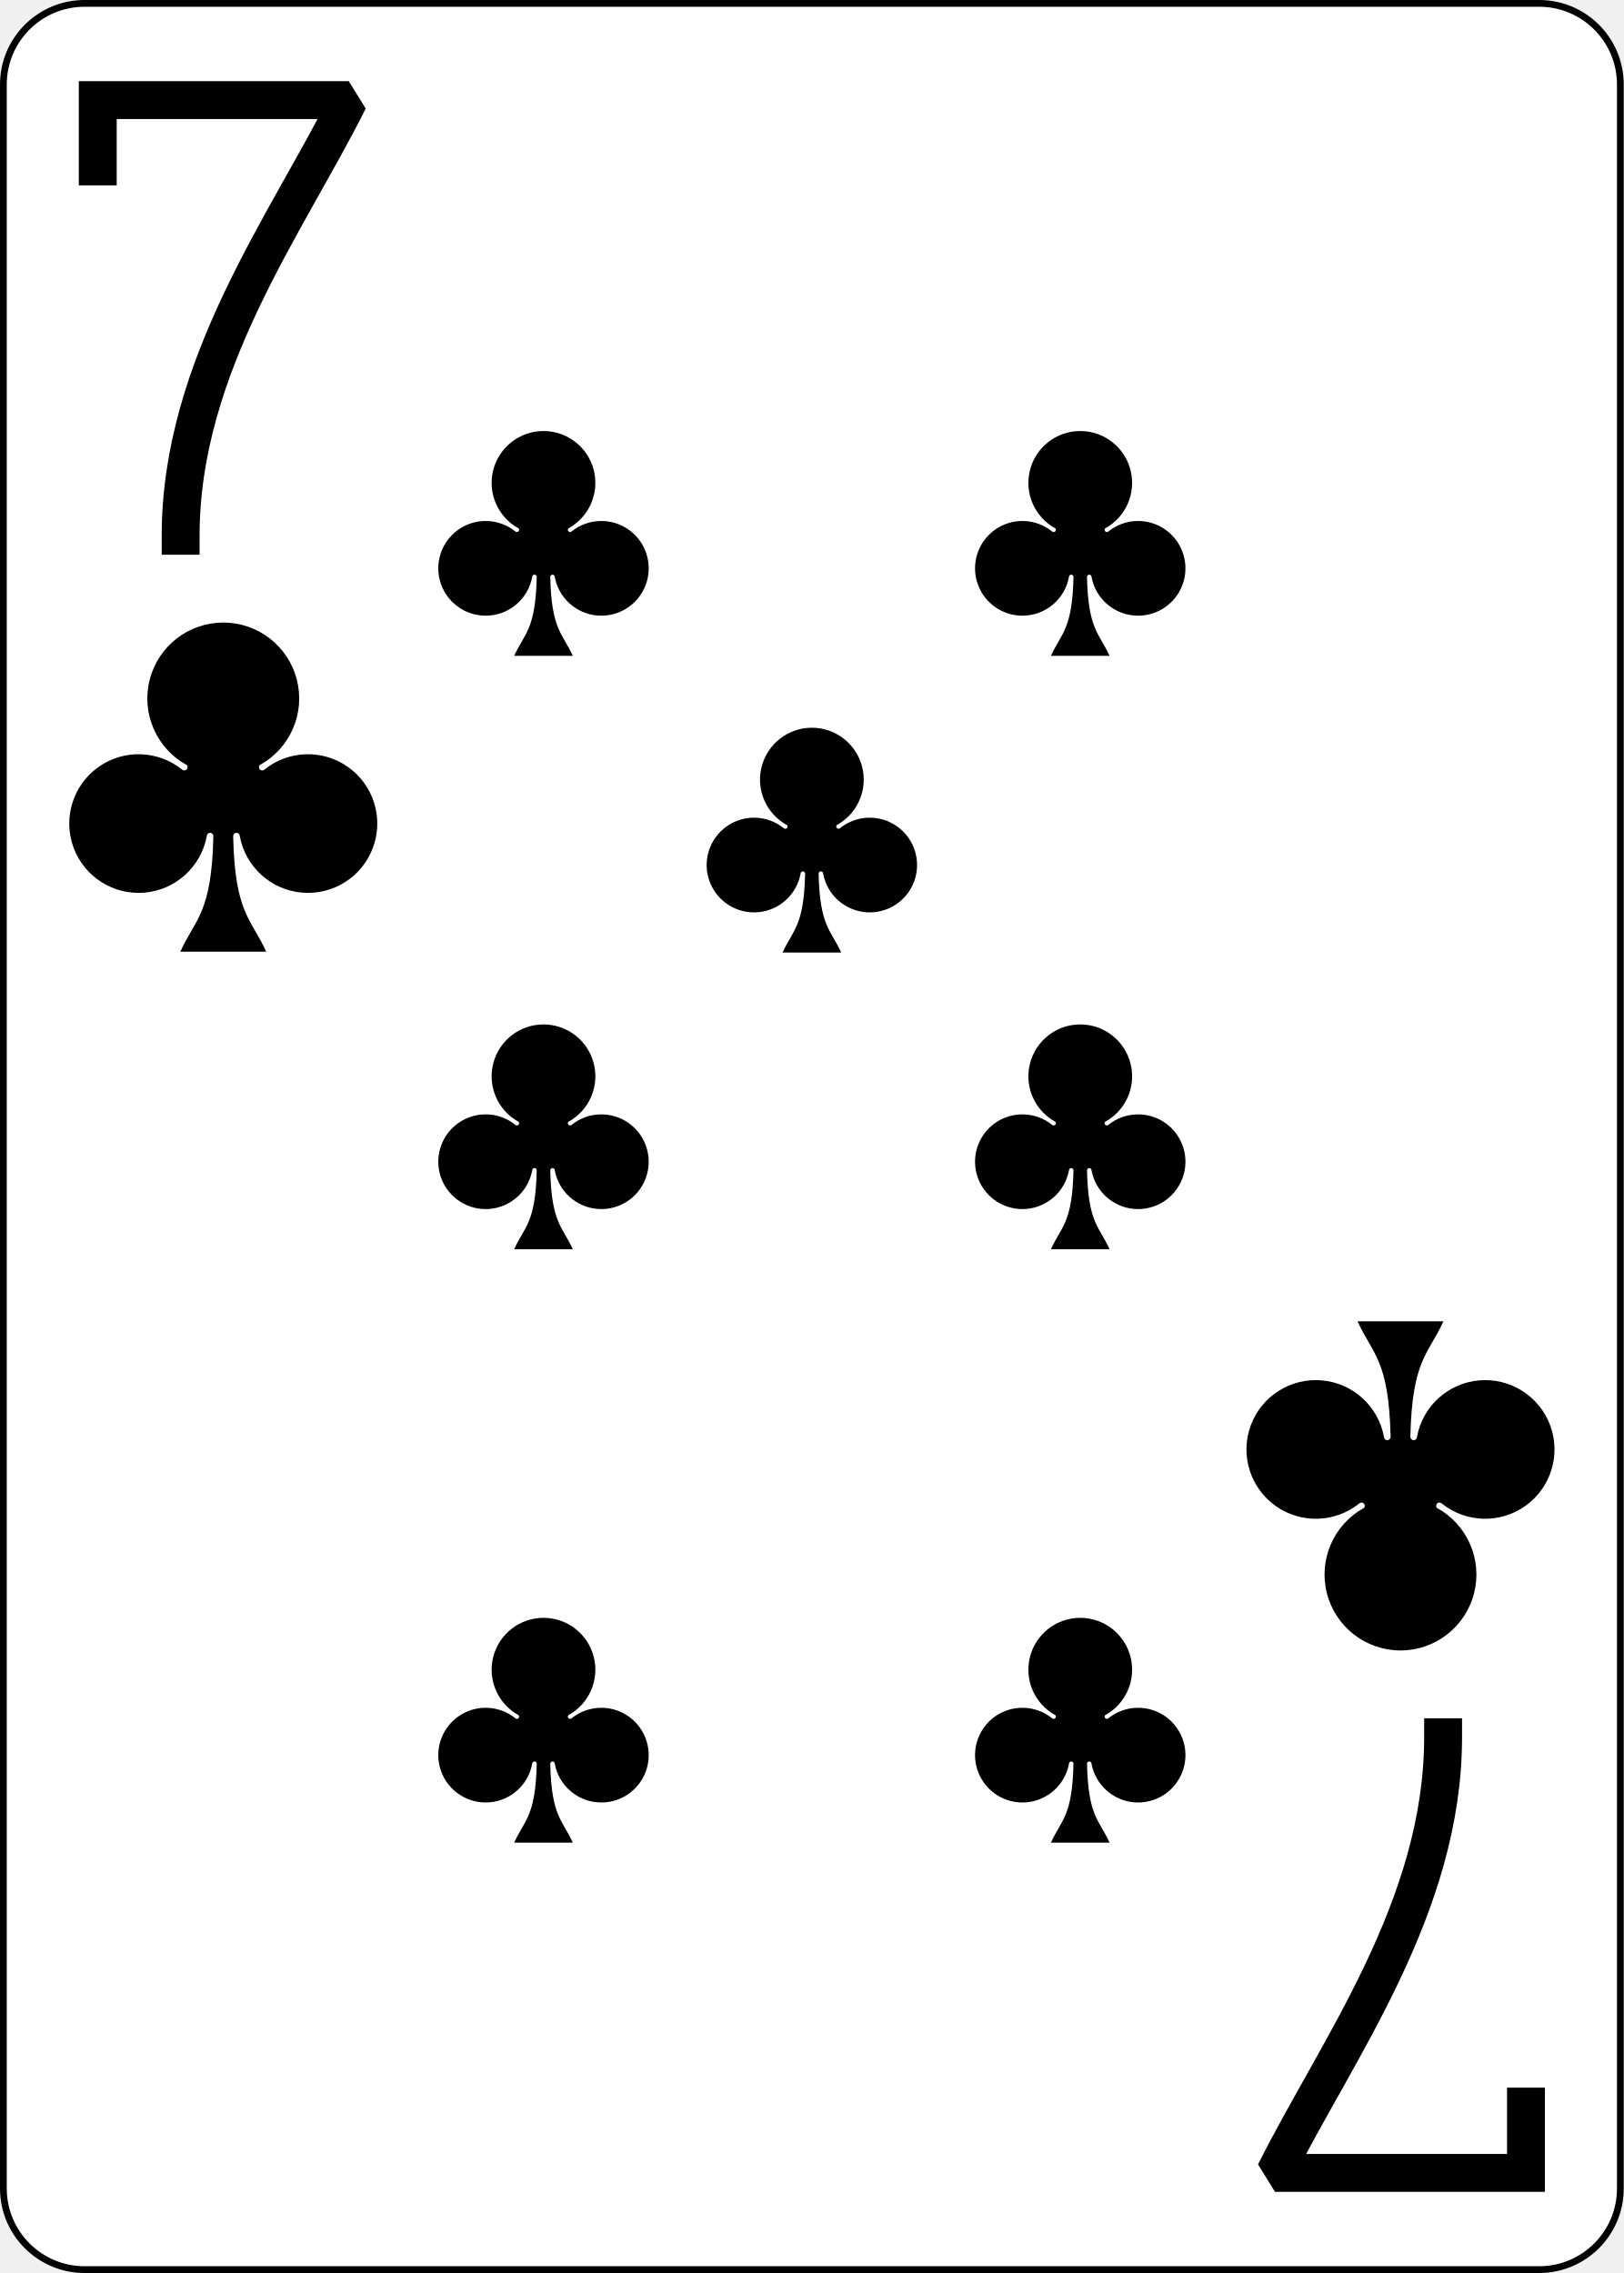
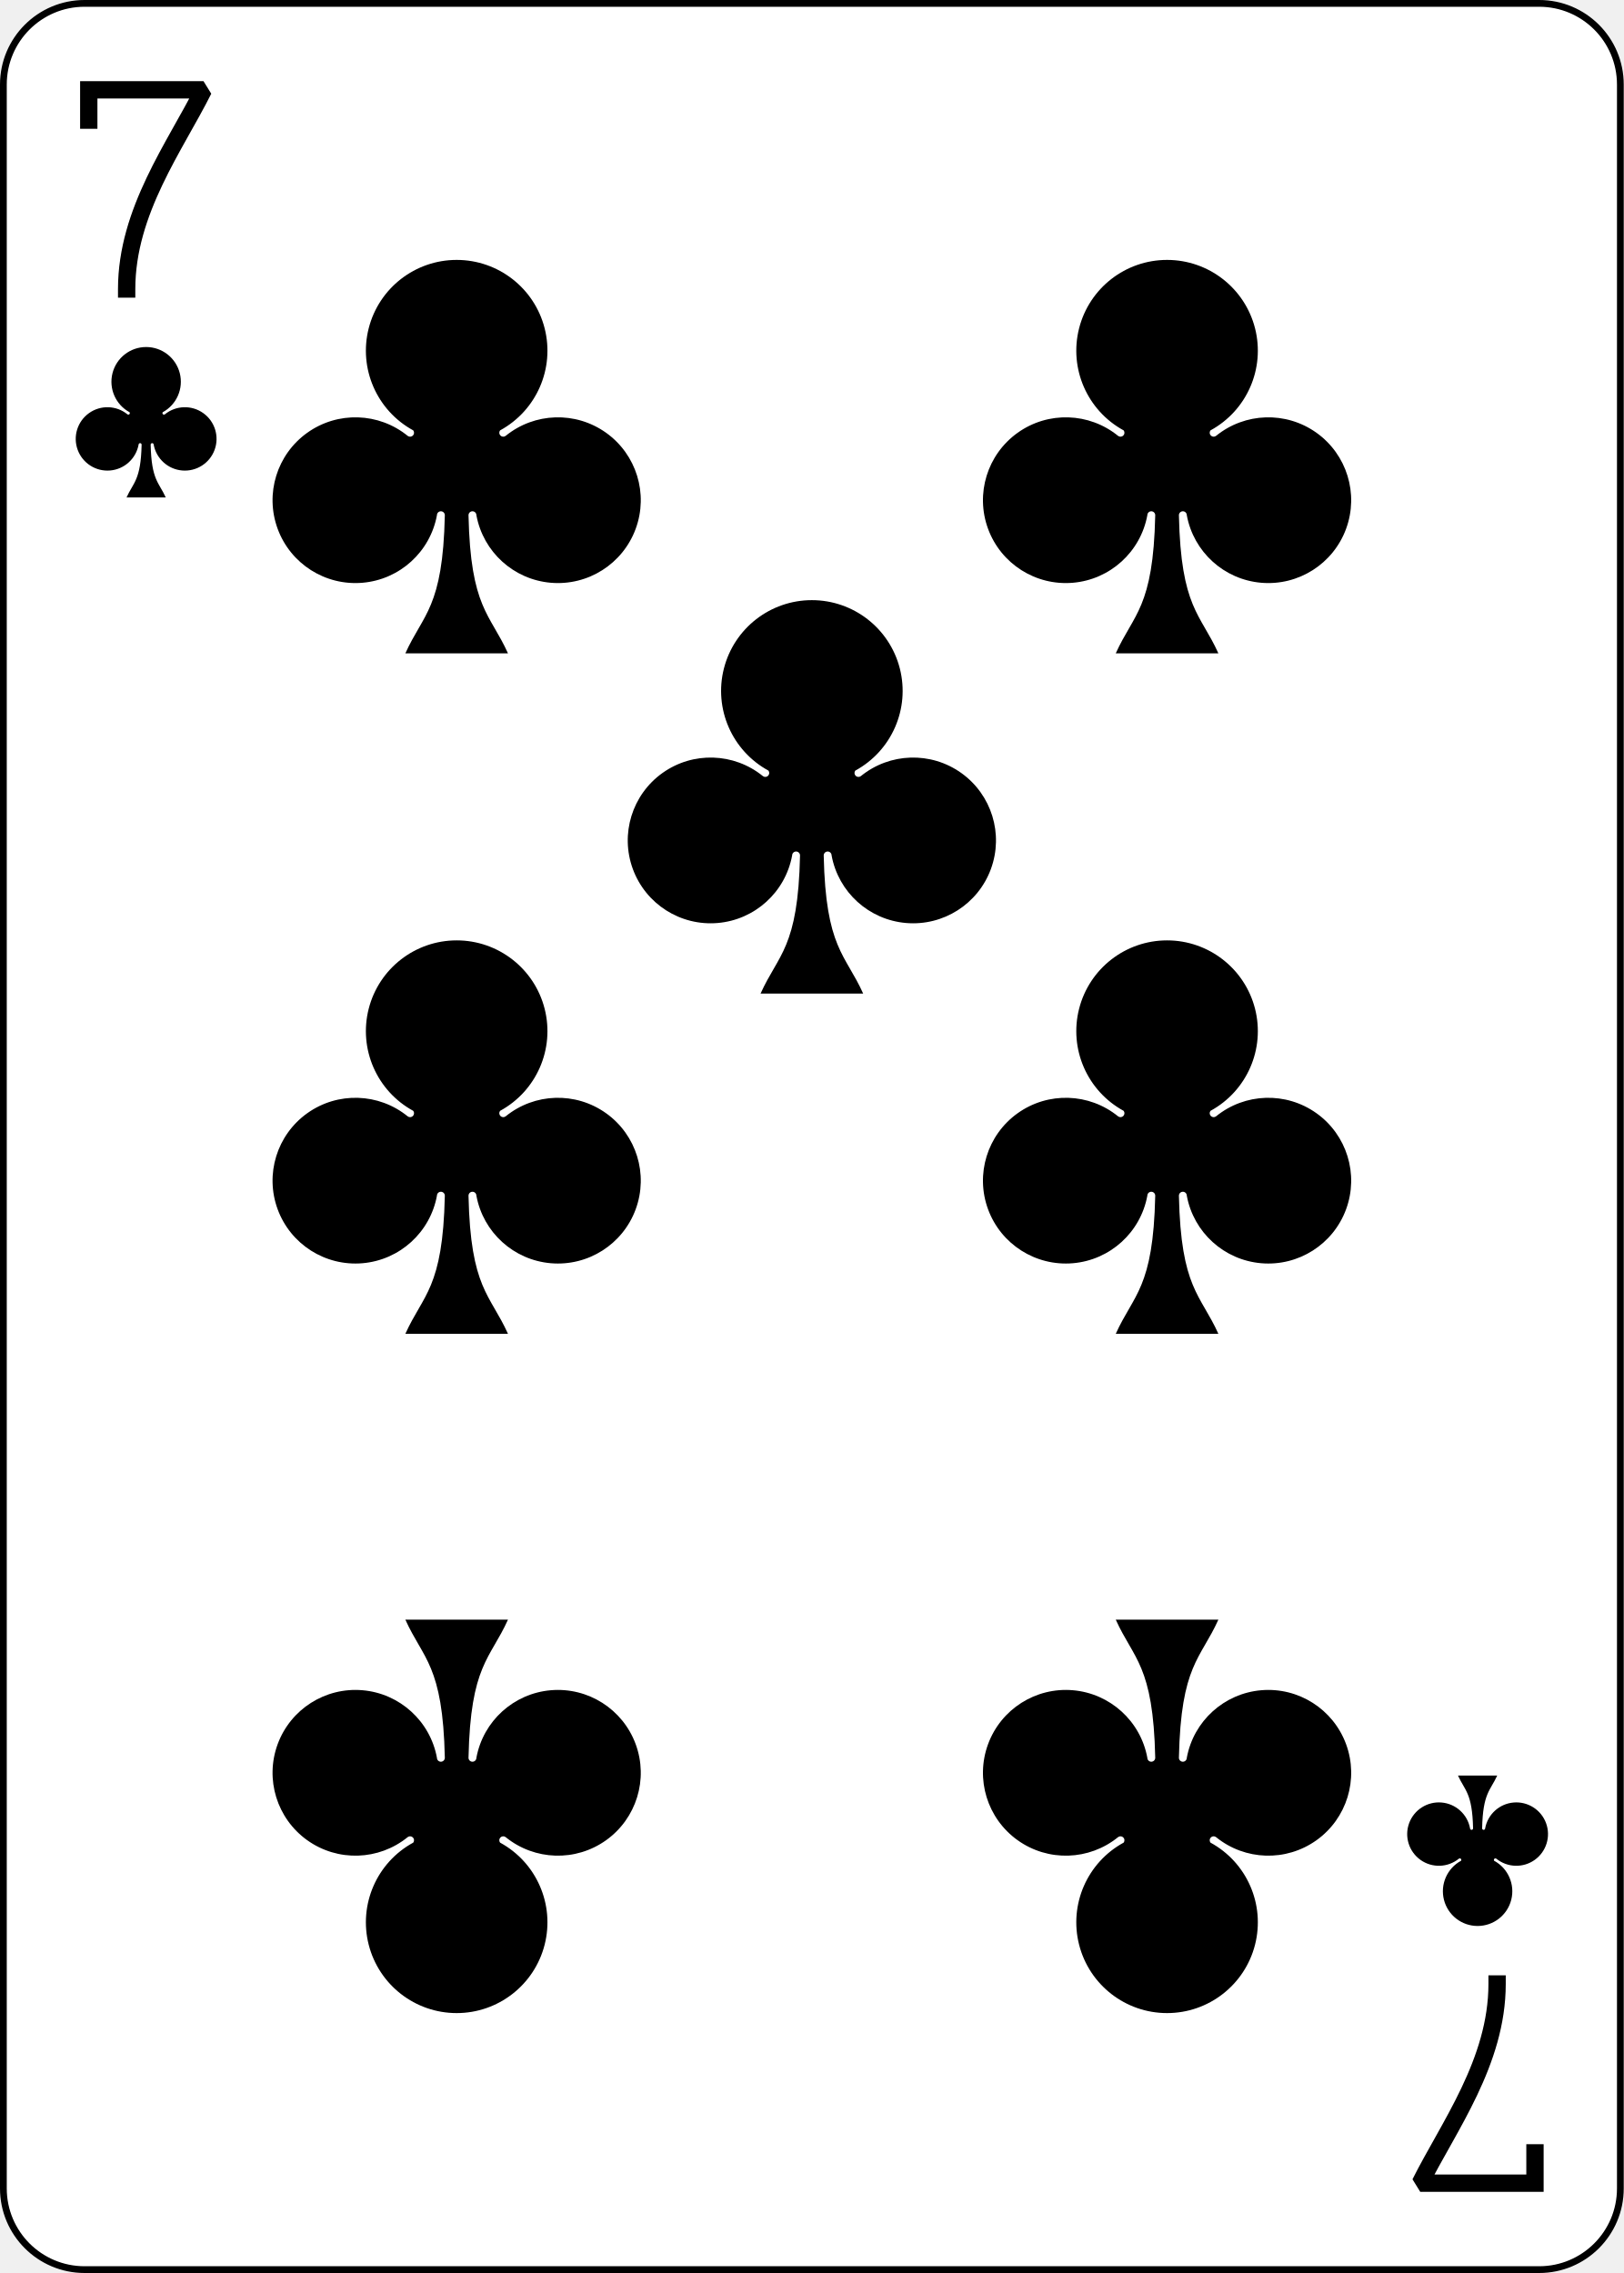
<svg xmlns="http://www.w3.org/2000/svg" xmlns:xlink="http://www.w3.org/1999/xlink" class="card" face="7C" height="3.5in" preserveAspectRatio="none" viewBox="-120 -168 240 336" width="2.5in">
  <defs>
    <symbol id="SC7" viewBox="-600 -600 1200 1200" preserveAspectRatio="xMinYMid">
      <path d="M30 150C35 385 85 400 130 500L-130 500C-85 400 -35 385 -30 150A10 10 0 0 0 -50 150A210 210 0 1 1 -124 -51A10 10 0 0 0 -110 -65A230 230 0 1 1 110 -65A10 10 0 0 0 124 -51A210 210 0 1 1 50 150A10 10 0 0 0 30 150Z" fill="black" />
    </symbol>
    <symbol id="VC7" viewBox="-500 -500 1000 1000" preserveAspectRatio="xMinYMid">
      <path d="M-265 -320L-265 -460L265 -460C135 -200 -90 100 -90 460" stroke="black" stroke-width="80" stroke-linecap="square" stroke-miterlimit="1.5" fill="none" />
    </symbol>
  </defs>
  <rect width="239" height="335" x="-119.5" y="-167.5" rx="12" ry="12" fill="white" stroke="black" />
-   <use xlink:href="#VC7" height="70" width="70" x="-122" y="-156" />
-   <use xlink:href="#SC7" height="58.558" width="58.558" x="-116.279" y="-81" />
-   <use xlink:href="#SC7" height="40" width="40" x="-59.668" y="-107.718" />
-   <use xlink:href="#SC7" height="40" width="40" x="19.668" y="-107.718" />
-   <use xlink:href="#SC7" height="40" width="40" x="-59.668" y="-20" />
-   <use xlink:href="#SC7" height="40" width="40" x="19.668" y="-20" />
-   <use xlink:href="#SC7" height="40" width="40" x="-20" y="-63.859" />
-   <use xlink:href="#SC7" height="40" width="40" x="-59.668" y="67.718" />
-   <use xlink:href="#SC7" height="40" width="40" x="19.668" y="67.718" />
+   <use xlink:href="#VC7" height="32" width="32" x="-114.4" y="-156" />
+   <use xlink:href="#SC7" height="26.769" width="26.769" x="-111.784" y="-119" />
+   <use xlink:href="#SC7" height="70" width="70" x="-87.501" y="-135.588" />
+   <use xlink:href="#SC7" height="70" width="70" x="17.501" y="-135.588" />
+   <use xlink:href="#SC7" height="70" width="70" x="-87.501" y="-35" />
+   <use xlink:href="#SC7" height="70" width="70" x="17.501" y="-35" />
+   <use xlink:href="#SC7" height="70" width="70" x="-35" y="-85.294" />
  <g transform="rotate(180)">
-     <use xlink:href="#VC7" height="70" width="70" x="-122" y="-156" />
-     <use xlink:href="#SC7" height="58.558" width="58.558" x="-116.279" y="-81" />
+     <use xlink:href="#VC7" height="32" width="32" x="-114.4" y="-156" />
+     <use xlink:href="#SC7" height="26.769" width="26.769" x="-111.784" y="-119" />
+     <use xlink:href="#SC7" height="70" width="70" x="-87.501" y="-135.588" />
+     <use xlink:href="#SC7" height="70" width="70" x="17.501" y="-135.588" />
  </g>
</svg>
